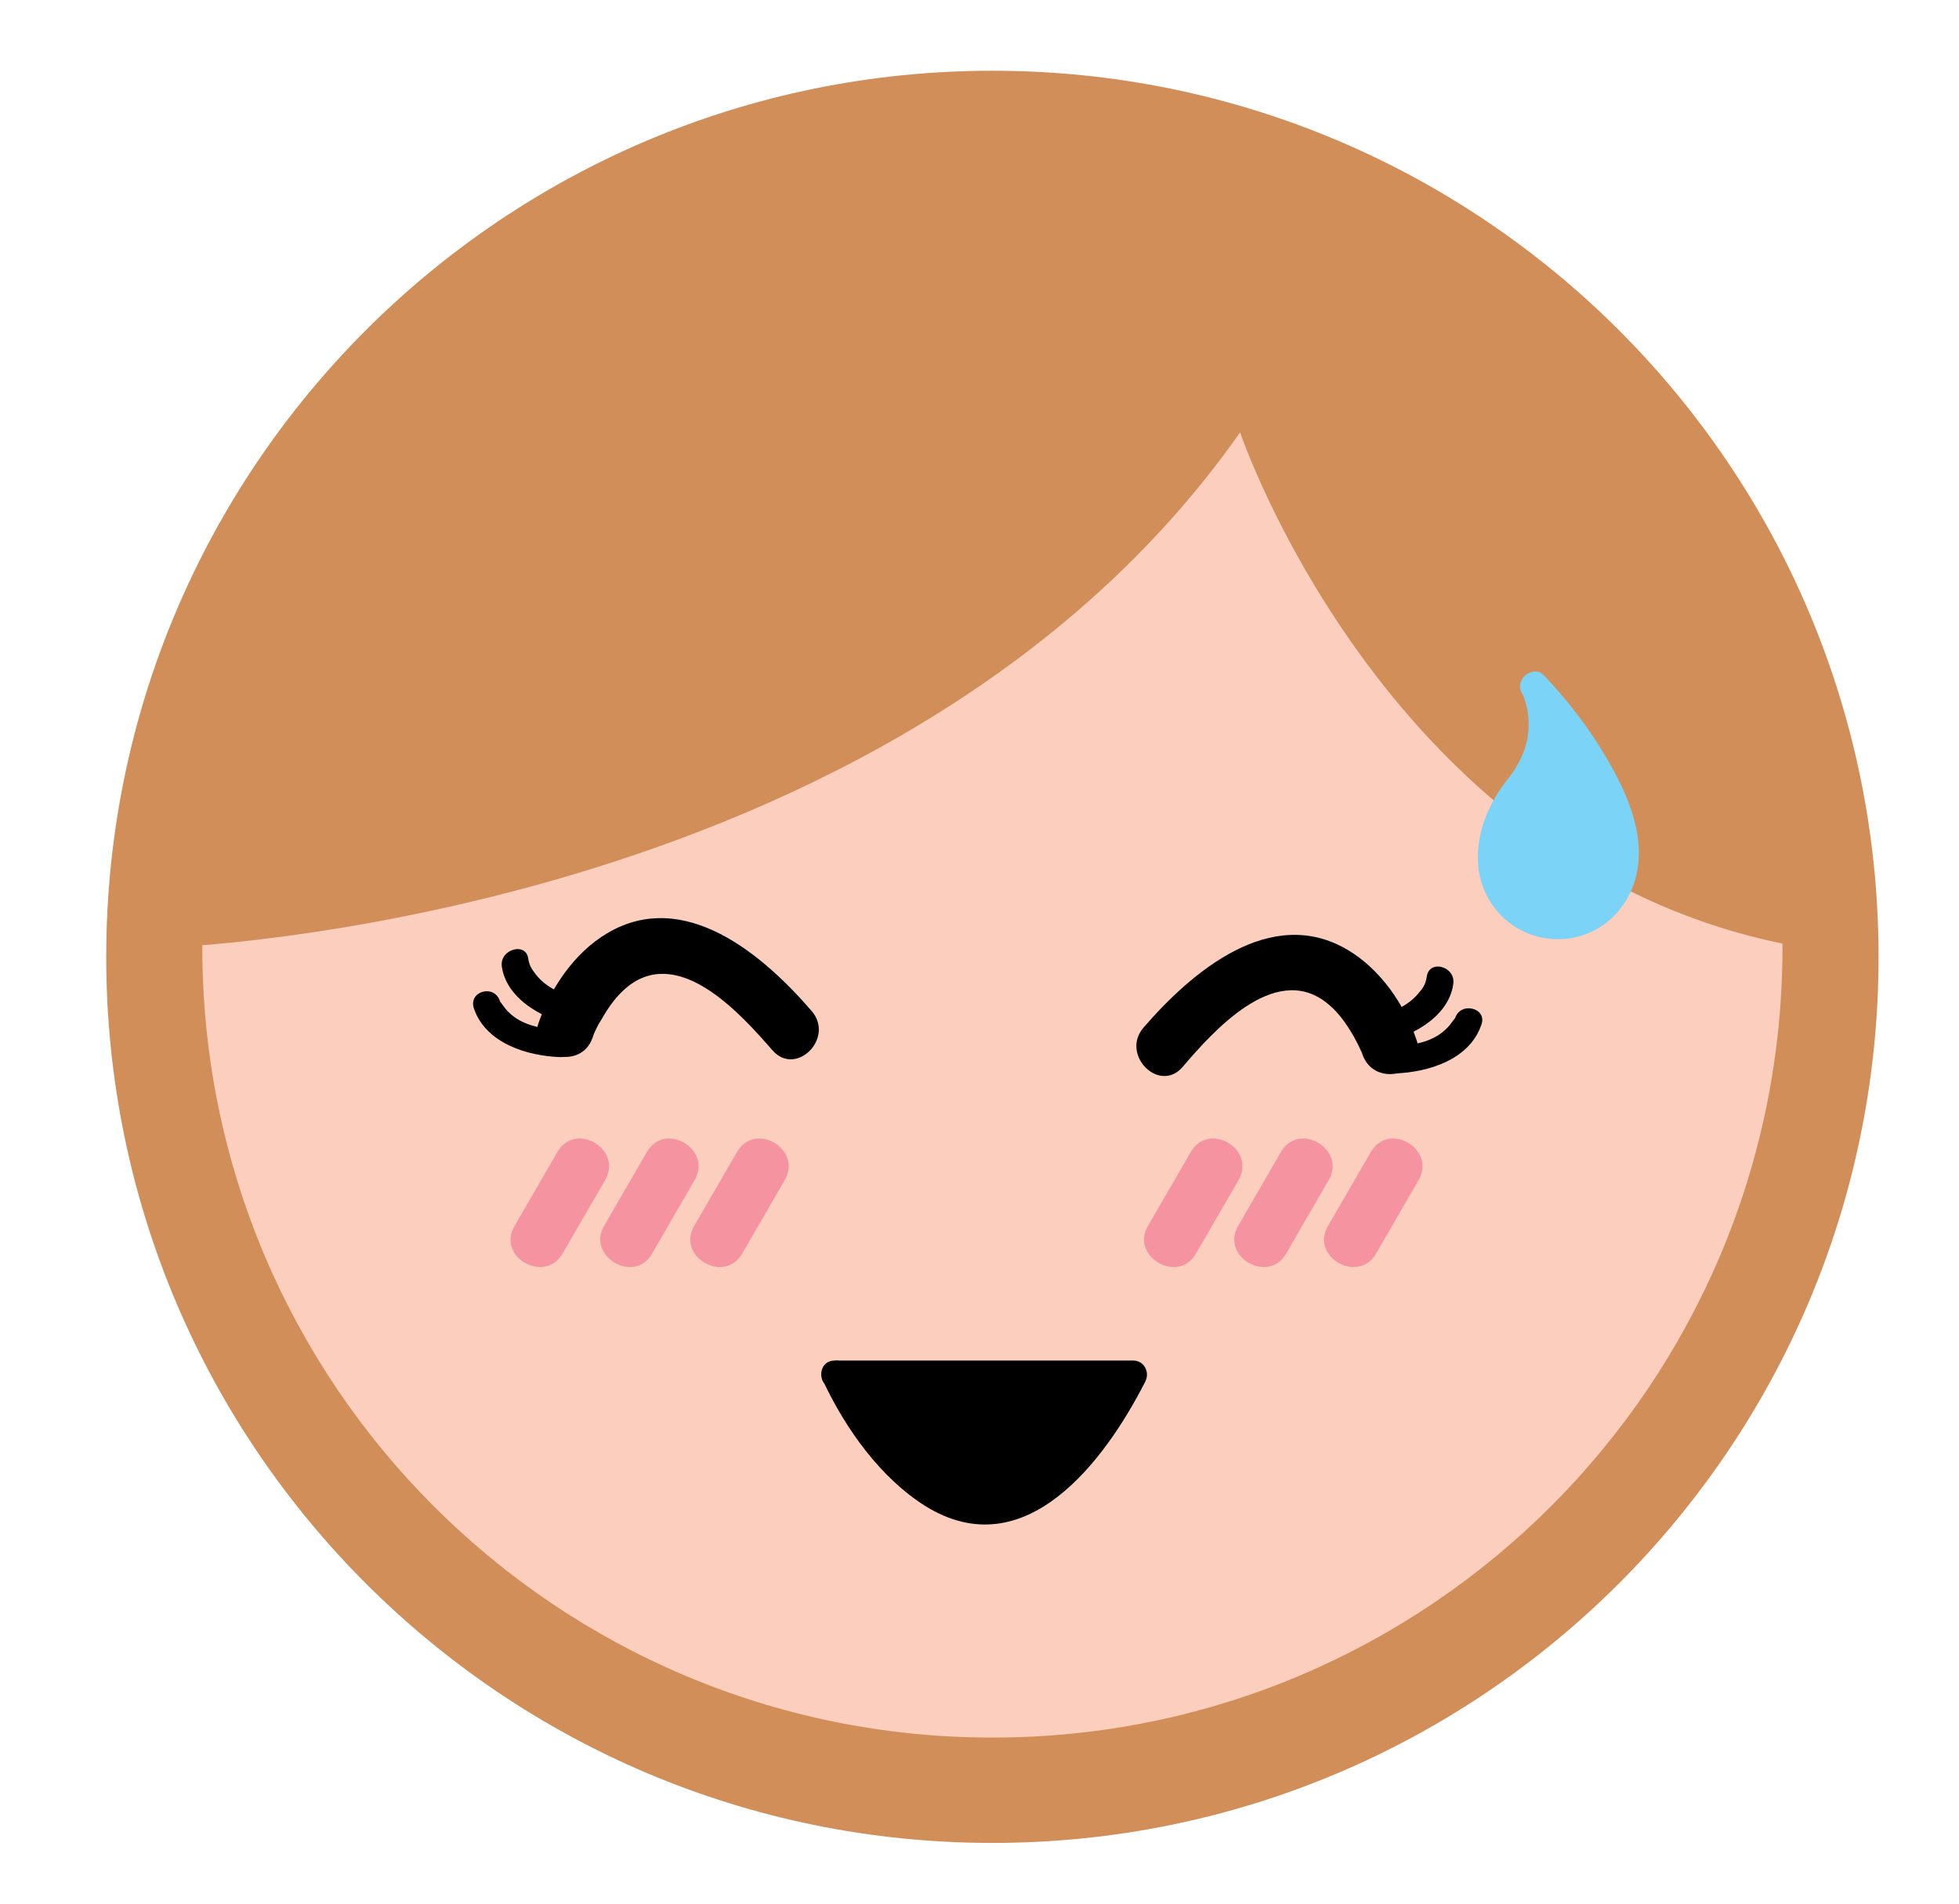
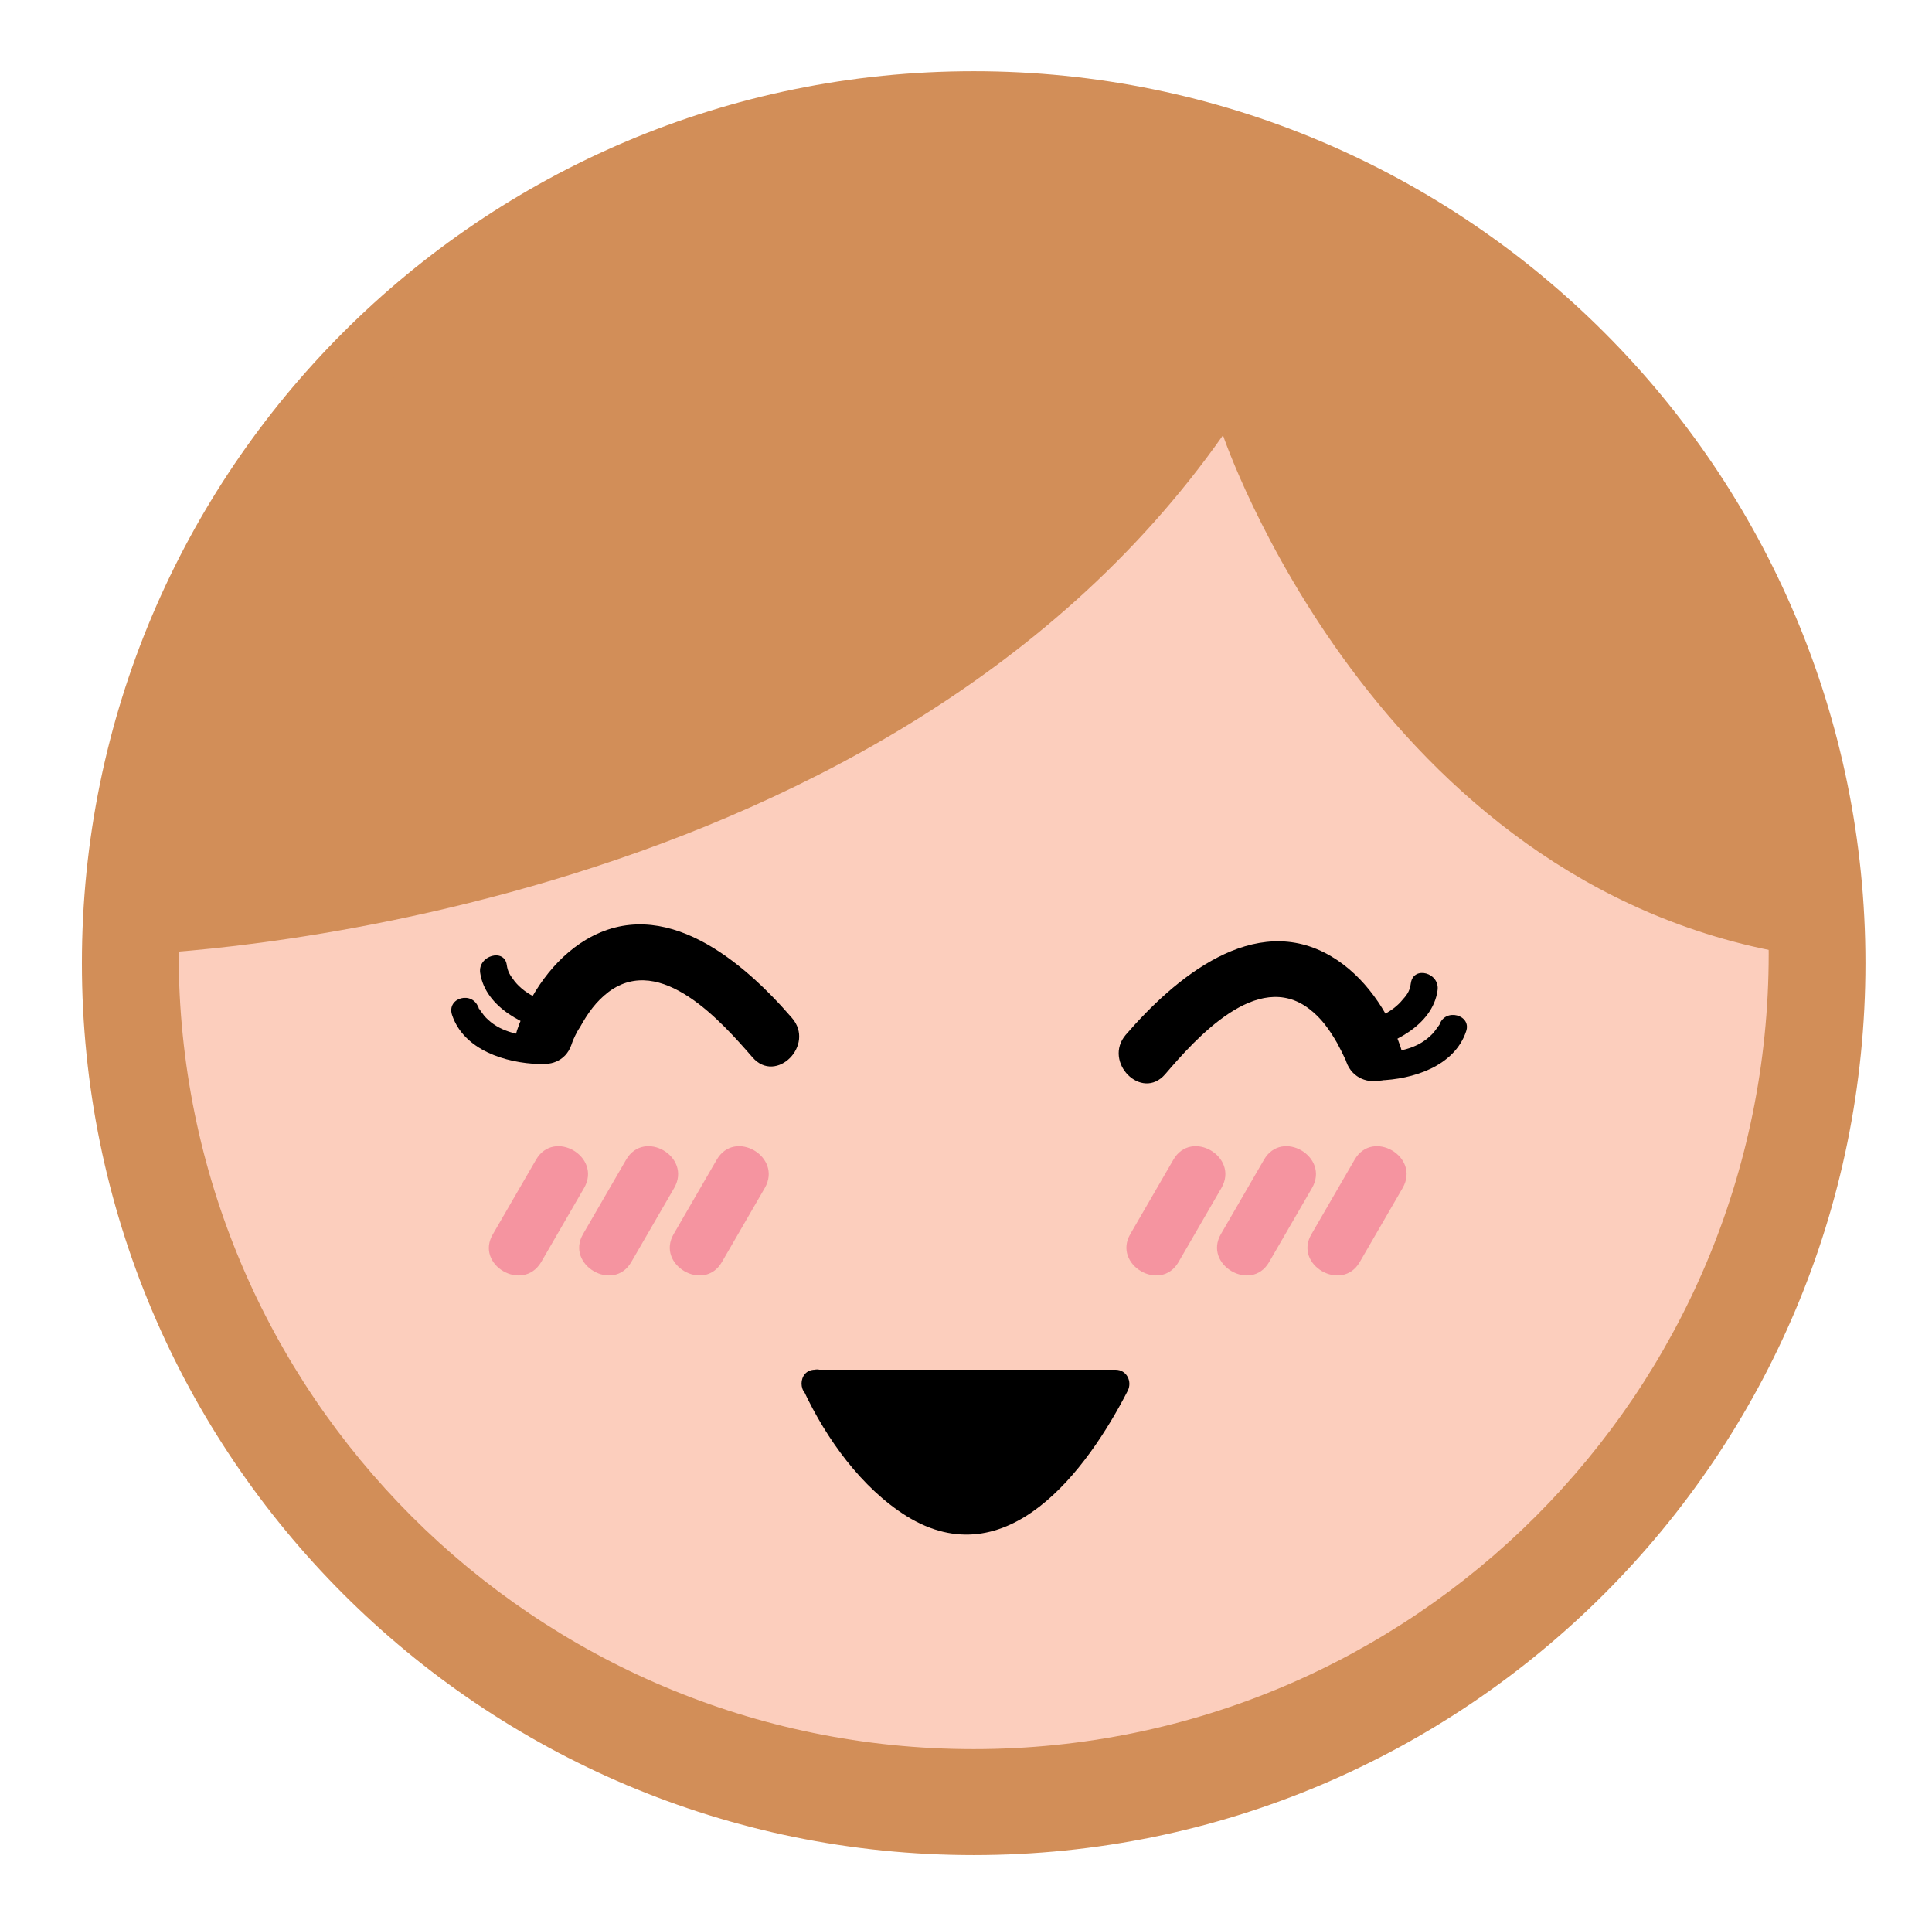
- <svg xmlns="http://www.w3.org/2000/svg" version="1.1" id="Layer_1" x="0px" y="0px" viewBox="417.2 0 888.9 864" style="enable-background:new 417.2 0 888.9 864;" xml:space="preserve">
+ <svg xmlns="http://www.w3.org/2000/svg" version="1.1" id="Layer_1" x="0px" y="0px" viewBox="0 0 377.4 374.3" style="enable-background:new 0 0 377.4 374.3;" xml:space="preserve">
  <style type="text/css">
	.st0{fill:#D28E58;}
	.st1{fill:#FCCEBD;}
- 	.st2{fill:#7BD3F7;}
- 	.st3{fill:none;}
- 	.st4{fill:#F594A0;}
+ 	.st2{opacity:0.24;fill:#EFEEEE;}
+ 	.st3{fill:#F594A0;}
</style>
-   <circle class="st0" cx="867.5" cy="434.2" r="402.1" />
-   <circle class="st1" cx="867.5" cy="430" r="358.5" />
-   <path class="st0" d="M492.4,430c0,0,330.8-10.6,487.5-233.8c0,0,68.1,202,255.8,233.8c0,0-18.7-376.7-367.9-368.6  C867.5,61.4,518,71.6,492.4,430z" />
+   <circle class="st0" cx="190.2" cy="188.1" r="174.2" />
+   <circle class="st1" cx="190.2" cy="186.3" r="155.3" />
+   <path class="st0" d="M27.7,186.3c0,0,143.3-4.6,211.2-101.3c0,0,29.5,87.5,110.8,101.3c0,0-8.1-163.2-159.4-159.7  C190.2,26.6,38.8,31,27.7,186.3z" />
  <g>
    <g>
      <g>
-         <path d="M686,471.1c0.5-1.4,1.2-3,0-0.5c1.2-2.5,2.3-5.3,3.9-7.6c3.5-6.2,7.2-11.5,12.9-15.9c23.5-17.5,51,13.6,64.9,29.5     c10.6,12.2,28.4-5.5,17.8-17.8c-21.9-25.4-57.7-56.1-92.8-35.3c-14.8,8.8-25.6,24.7-31.2,40.9C656.5,479.7,680.7,486.1,686,471.1     L686,471.1z" />
+         <path d="M111.6,204.1c0.2-0.6,0.5-1.3,0-0.2c0.5-1.1,1-2.3,1.7-3.3c1.5-2.7,3.1-5,5.6-6.9c10.2-7.6,22.1,5.9,28.1,12.8     c4.6,5.3,12.3-2.4,7.7-7.7c-9.5-11-25-24.3-40.2-15.3c-6.4,3.8-11.1,10.7-13.5,17.7C98.8,207.8,109.3,210.6,111.6,204.1     L111.6,204.1z" />
      </g>
    </g>
    <g>
      <g>
-         <path d="M644.9,438.6c2.3,15.7,20.5,24.5,34.2,27.2c7.8,1.6,11.3-10.4,3.2-12.2c-8.1-1.6-16.6-4.6-21.9-11.3     c-2.1-2.8-3-4.2-3.5-7.2C656,427.3,643.8,430.7,644.9,438.6L644.9,438.6z" />
+         <path d="M93.8,190c1,6.8,8.9,10.6,14.8,11.8c3.4,0.7,4.9-4.5,1.4-5.3c-3.5-0.7-7.2-2-9.5-4.9c-0.9-1.2-1.3-1.8-1.5-3.1     C98.6,185.1,93.3,186.6,93.8,190L93.8,190z" />
      </g>
    </g>
    <g>
      <g>
-         <path d="M632.2,457.5c5.3,15.9,24.2,21.7,39.2,22.2c8.1,0.2,8.1-12.2,0-12.5c-8.1-0.2-16.9-1.8-22.9-7.4     c-1.6-1.4-2.5-2.8-3.7-4.4c-0.5-0.5-0.5-1.2-0.9-1.6c0.9,1.6,0.5,1.2,0.2,0.7C641.7,446.4,629.7,449.7,632.2,457.5L632.2,457.5z" />
+         <path d="M88.3,198.2c2.3,6.9,10.5,9.4,17,9.6c3.5,0.1,3.5-5.3,0-5.4c-3.5-0.1-7.3-0.8-9.9-3.2c-0.7-0.6-1.1-1.2-1.6-1.9     c-0.2-0.2-0.2-0.5-0.4-0.7c0.4,0.7,0.2,0.5,0.1,0.3C92.4,193.4,87.2,194.8,88.3,198.2L88.3,198.2z" />
      </g>
    </g>
  </g>
  <g>
    <g>
      <g>
-         <path d="M1060,472c-5.5-16.2-16.4-32.1-31.2-40.9c-34.9-20.8-70.9,9.9-92.8,35.3c-10.4,12.2,7.2,30,17.8,17.8     c13.8-16.2,41.5-47.3,64.9-29.5c5.5,4.2,9.2,9.5,12.7,15.5c1.4,2.5,2.8,5.3,3.9,7.8c-0.5-1.2-0.5-1.4,0.2,0.7     C1041,494,1065.3,487.5,1060,472L1060,472z" />
+         <path d="M273.6,204.5c-2.4-7-7.1-13.9-13.5-17.7c-15.1-9-30.7,4.3-40.2,15.3c-4.5,5.3,3.1,13,7.7,7.7c6-7,18-20.5,28.1-12.8     c2.4,1.8,4,4.1,5.5,6.7c0.6,1.1,1.2,2.3,1.7,3.4c-0.2-0.5-0.2-0.6,0.1,0.3C265.4,214,275.9,211.2,273.6,204.5L273.6,204.5z" />
      </g>
    </g>
    <g>
      <g>
-         <path d="M1064.6,443.2c-0.5,3-1.2,4.6-3.5,7.2c-5.3,6.7-13.8,9.7-21.9,11.3c-7.8,1.6-4.6,13.8,3.2,12.2     c13.6-2.8,31.9-11.5,34.2-27.2C1078,438.6,1065.7,435.1,1064.6,443.2L1064.6,443.2z" />
+         <path d="M275.6,192c-0.2,1.3-0.5,2-1.5,3.1c-2.3,2.9-6,4.2-9.5,4.9c-3.4,0.7-2,6,1.4,5.3c5.9-1.2,13.8-5,14.8-11.8     C281.4,190,276.1,188.5,275.6,192L275.6,192z" />
      </g>
    </g>
    <g>
      <g>
-         <path d="M1077.5,461.9c-0.2,0.5-0.5,0.7,0.2-0.7c-0.2,0.5-0.5,1.2-0.9,1.6c-1.2,1.6-2.1,3-3.7,4.4c-6.2,5.8-14.8,7.2-22.9,7.4     c-8.1,0.2-8.1,12.9,0,12.5c15-0.5,33.9-6.2,39.2-22.2C1092.1,457.5,1080.1,454.3,1077.5,461.9L1077.5,461.9z" />
+         <path d="M281.2,200.1c-0.1,0.2-0.2,0.3,0.1-0.3c-0.1,0.2-0.2,0.5-0.4,0.7c-0.5,0.7-0.9,1.3-1.6,1.9c-2.7,2.5-6.4,3.1-9.9,3.2     c-3.5,0.1-3.5,5.6,0,5.4c6.5-0.2,14.7-2.7,17-9.6C287.5,198.2,282.3,196.8,281.2,200.1L281.2,200.1z" />
      </g>
    </g>
  </g>
  <g>
-     <path class="st2" d="M1113.3,311.2c0,0,72.9,75.3,24.5,106c0,0-23.5,12.2-40.6-12.9c0,0-12.5-23.5,13.2-51.2   C1110.1,352.9,1123.9,333.6,1113.3,311.2z" />
+     <path d="M159.3,270.3c0,0,28.1,60.4,58.7,0H159.3z" />
    <g>
-       <path class="st2" d="M1108.7,315.8c18,18.7,60.9,72.5,27.7,94.6c-7.2,4.8-17.1,4.6-24.5,0c-9.7-5.8-12.7-14.1-11.5-24.9    c1.6-14.5,12.5-22.9,18.2-35.3c6.5-13.8,5.8-28.4,0-42.2c-3.2-7.4-14.1-0.9-10.8,6.2c6,14.1,2.8,27.7-6.2,39    c-8.3,10.4-14.1,23.3-13.8,36.7c0.2,18.9,14.5,34.9,33.9,36.2c17.1,1.2,32.1-9.7,37.2-26.1c6-18.9-3-39.5-12.5-55.6    c-7.8-13.6-17.8-26.5-28.6-37.9C1111.9,301,1103.1,309.8,1108.7,315.8z" />
+       <path d="M157,271.6c4.4,9.4,11.3,19,20.1,24.5c19.6,12.1,35.2-8.9,43.2-24.5c0.9-1.8-0.2-4.1-2.4-4.1c-19.6,0-39.1,0-58.7,0    c-3.5,0-3.5,5.4,0,5.4c19.6,0,39.1,0,58.7,0c-0.8-1.4-1.6-2.7-2.4-4.1c-7.3,14.2-21.2,34.3-38.4,20.7c-6.7-5.3-12-13-15.6-20.7    C160.2,265.7,155.5,268.5,157,271.6z" />
    </g>
  </g>
-   <g>
-     <path d="M796.1,623.9c0,0,64.9,139.4,135.5,0H796.1z" />
-     <g>
-       <path d="M790.8,626.9c10.2,21.7,26.1,43.9,46.4,56.6c45.2,27.9,81.3-20.5,99.7-56.6c2.1-4.2-0.5-9.5-5.5-9.5    c-45.2,0-90.3,0-135.5,0c-8.1,0-8.1,12.5,0,12.5c45.2,0,90.3,0,135.5,0c-1.8-3.2-3.7-6.2-5.5-9.5c-16.9,32.8-48.9,79.2-88.6,47.8    c-15.5-12.2-27.7-30-36-47.8C798.2,613.3,787.4,619.8,790.8,626.9z" />
-     </g>
-   </g>
-   <line class="st3" x1="683" y1="585.6" x2="703.3" y2="551.5" />
+   <line class="st2" x1="110.3" y1="253.7" x2="119.1" y2="238.9" />
  <g>
    <g>
-       <path class="st4" d="M672.4,569c6.5-11.1,12.9-22.4,19.4-33.5c8.1-14.1-13.6-26.8-21.7-12.7c-6.5,11.1-12.9,22.4-19.4,33.5    C642.4,570.2,664.1,582.8,672.4,569L672.4,569z" />
+       <path class="st3" d="M105.7,246.5c2.8-4.8,5.6-9.7,8.4-14.5c3.5-6.1-5.9-11.6-9.4-5.5c-2.8,4.8-5.6,9.7-8.4,14.5    C92.7,247,102.1,252.5,105.7,246.5L105.7,246.5z" />
    </g>
  </g>
  <g>
    <g>
-       <path class="st4" d="M713,569c6.5-11.1,12.9-22.4,19.4-33.5c8.1-14.1-13.6-26.8-21.7-12.7c-6.5,11.1-12.9,22.4-19.4,33.5    C683.3,570.2,705,582.8,713,569L713,569z" />
+       <path class="st3" d="M123.3,246.5c2.8-4.8,5.6-9.7,8.4-14.5c3.5-6.1-5.9-11.6-9.4-5.5c-2.8,4.8-5.6,9.7-8.4,14.5    C110.4,247,119.8,252.5,123.3,246.5L123.3,246.5z" />
    </g>
  </g>
  <g>
    <g>
-       <path class="st4" d="M753.9,569c6.5-11.1,12.9-22.4,19.4-33.5c8.1-14.1-13.6-26.8-21.7-12.7c-6.5,11.1-12.9,22.4-19.4,33.5    C724.1,570.2,745.8,582.8,753.9,569L753.9,569z" />
+       <path class="st3" d="M141,246.5c2.8-4.8,5.6-9.7,8.4-14.5c3.5-6.1-5.9-11.6-9.4-5.5c-2.8,4.8-5.6,9.7-8.4,14.5    C128.1,247,137.5,252.5,141,246.5L141,246.5z" />
    </g>
  </g>
  <g>
    <g>
-       <path class="st4" d="M959.8,569c6.5-11.1,12.9-22.4,19.4-33.5c8.1-14.1-13.6-26.8-21.7-12.7c-6.5,11.1-12.9,22.4-19.4,33.5    C930,570.2,951.7,582.8,959.8,569L959.8,569z" />
+       <path class="st3" d="M230.2,246.5c2.8-4.8,5.6-9.7,8.4-14.5c3.5-6.1-5.9-11.6-9.4-5.5c-2.8,4.8-5.6,9.7-8.4,14.5    C217.3,247,226.7,252.5,230.2,246.5L230.2,246.5z" />
    </g>
  </g>
  <g>
    <g>
-       <path class="st4" d="M1000.7,569c6.5-11.1,12.9-22.4,19.4-33.5c8.1-14.1-13.6-26.8-21.7-12.7c-6.5,11.1-12.9,22.4-19.4,33.5    C970.9,570.2,992.6,582.8,1000.7,569L1000.7,569z" />
+       <path class="st3" d="M247.9,246.5c2.8-4.8,5.6-9.7,8.4-14.5c3.5-6.1-5.9-11.6-9.4-5.5c-2.8,4.8-5.6,9.7-8.4,14.5    C235,247,244.4,252.5,247.9,246.5L247.9,246.5z" />
    </g>
  </g>
  <g>
    <g>
-       <path class="st4" d="M1041.5,569c6.5-11.1,12.9-22.4,19.4-33.5c8.1-14.1-13.6-26.8-21.7-12.7c-6.5,11.1-12.9,22.4-19.4,33.5    C1011.5,570.2,1033.4,582.8,1041.5,569L1041.5,569z" />
+       <path class="st3" d="M265.6,246.5c2.8-4.8,5.6-9.7,8.4-14.5c3.5-6.1-5.9-11.6-9.4-5.5c-2.8,4.8-5.6,9.7-8.4,14.5    C252.6,247,262.1,252.5,265.6,246.5L265.6,246.5z" />
    </g>
  </g>
+   <g>
+ </g>
+   <g>
+ </g>
+   <g>
+ </g>
+   <g>
+ </g>
+   <g>
+ </g>
+   <g>
+ </g>
</svg>
